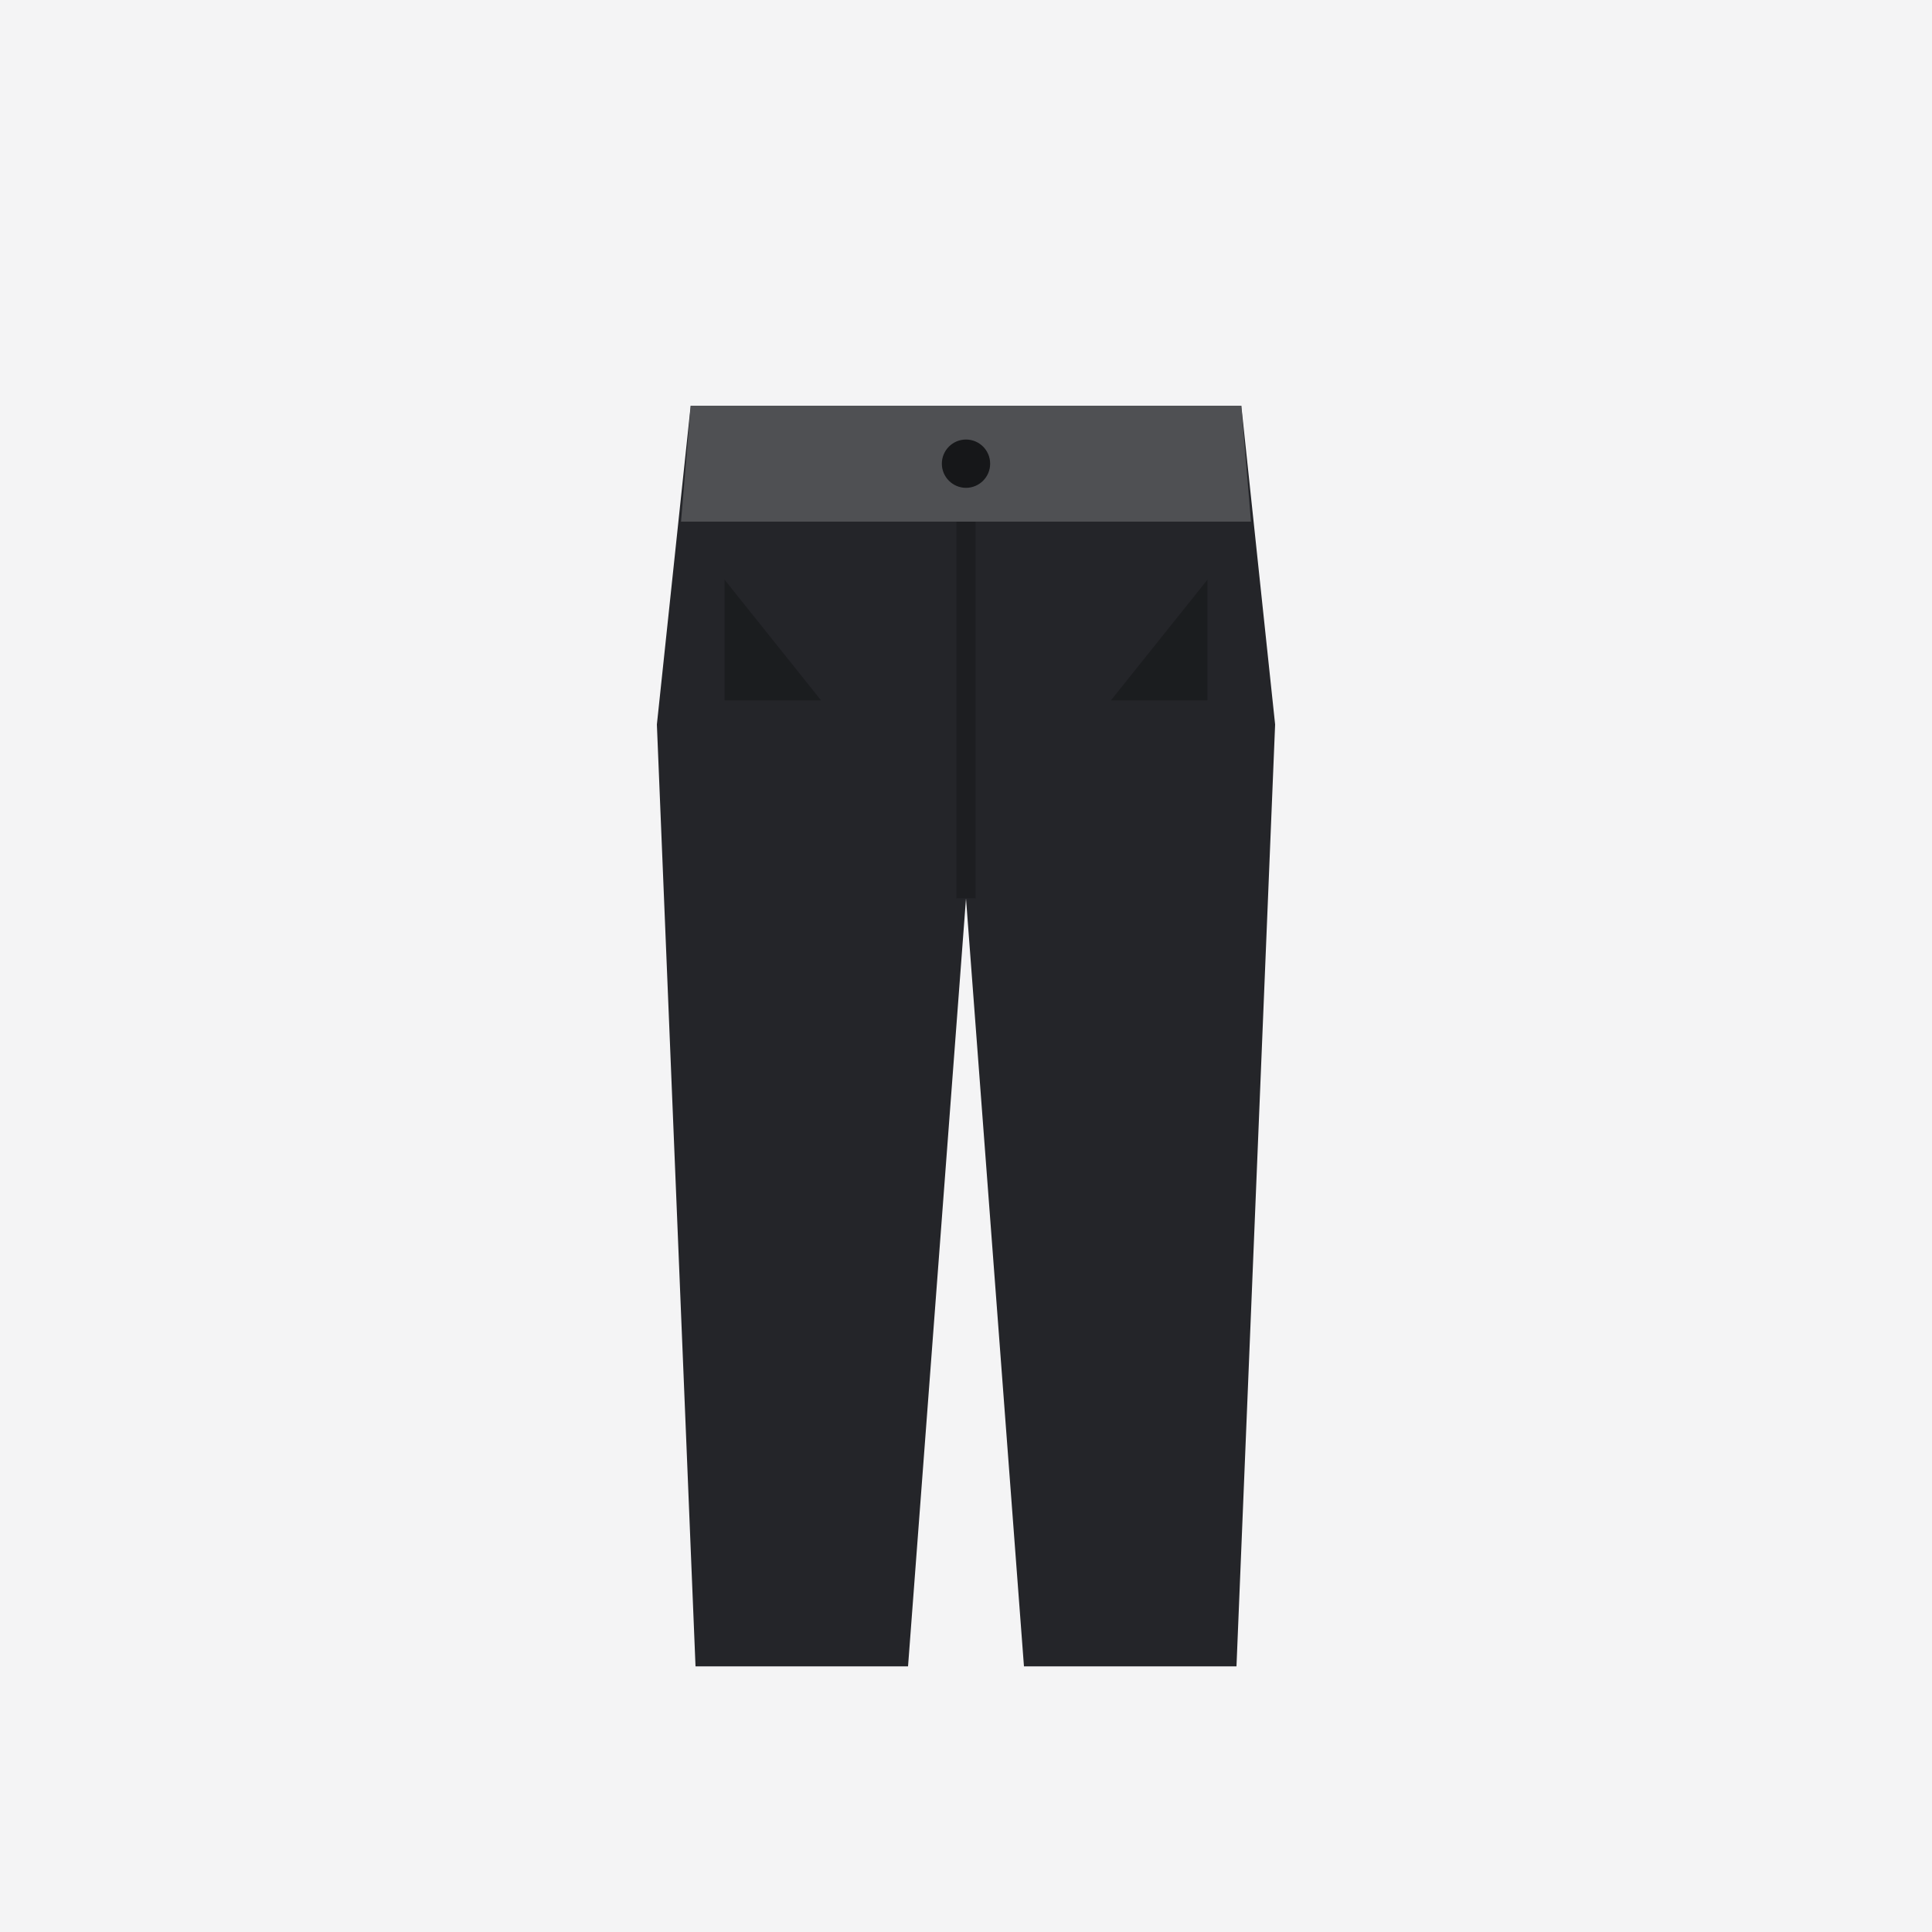
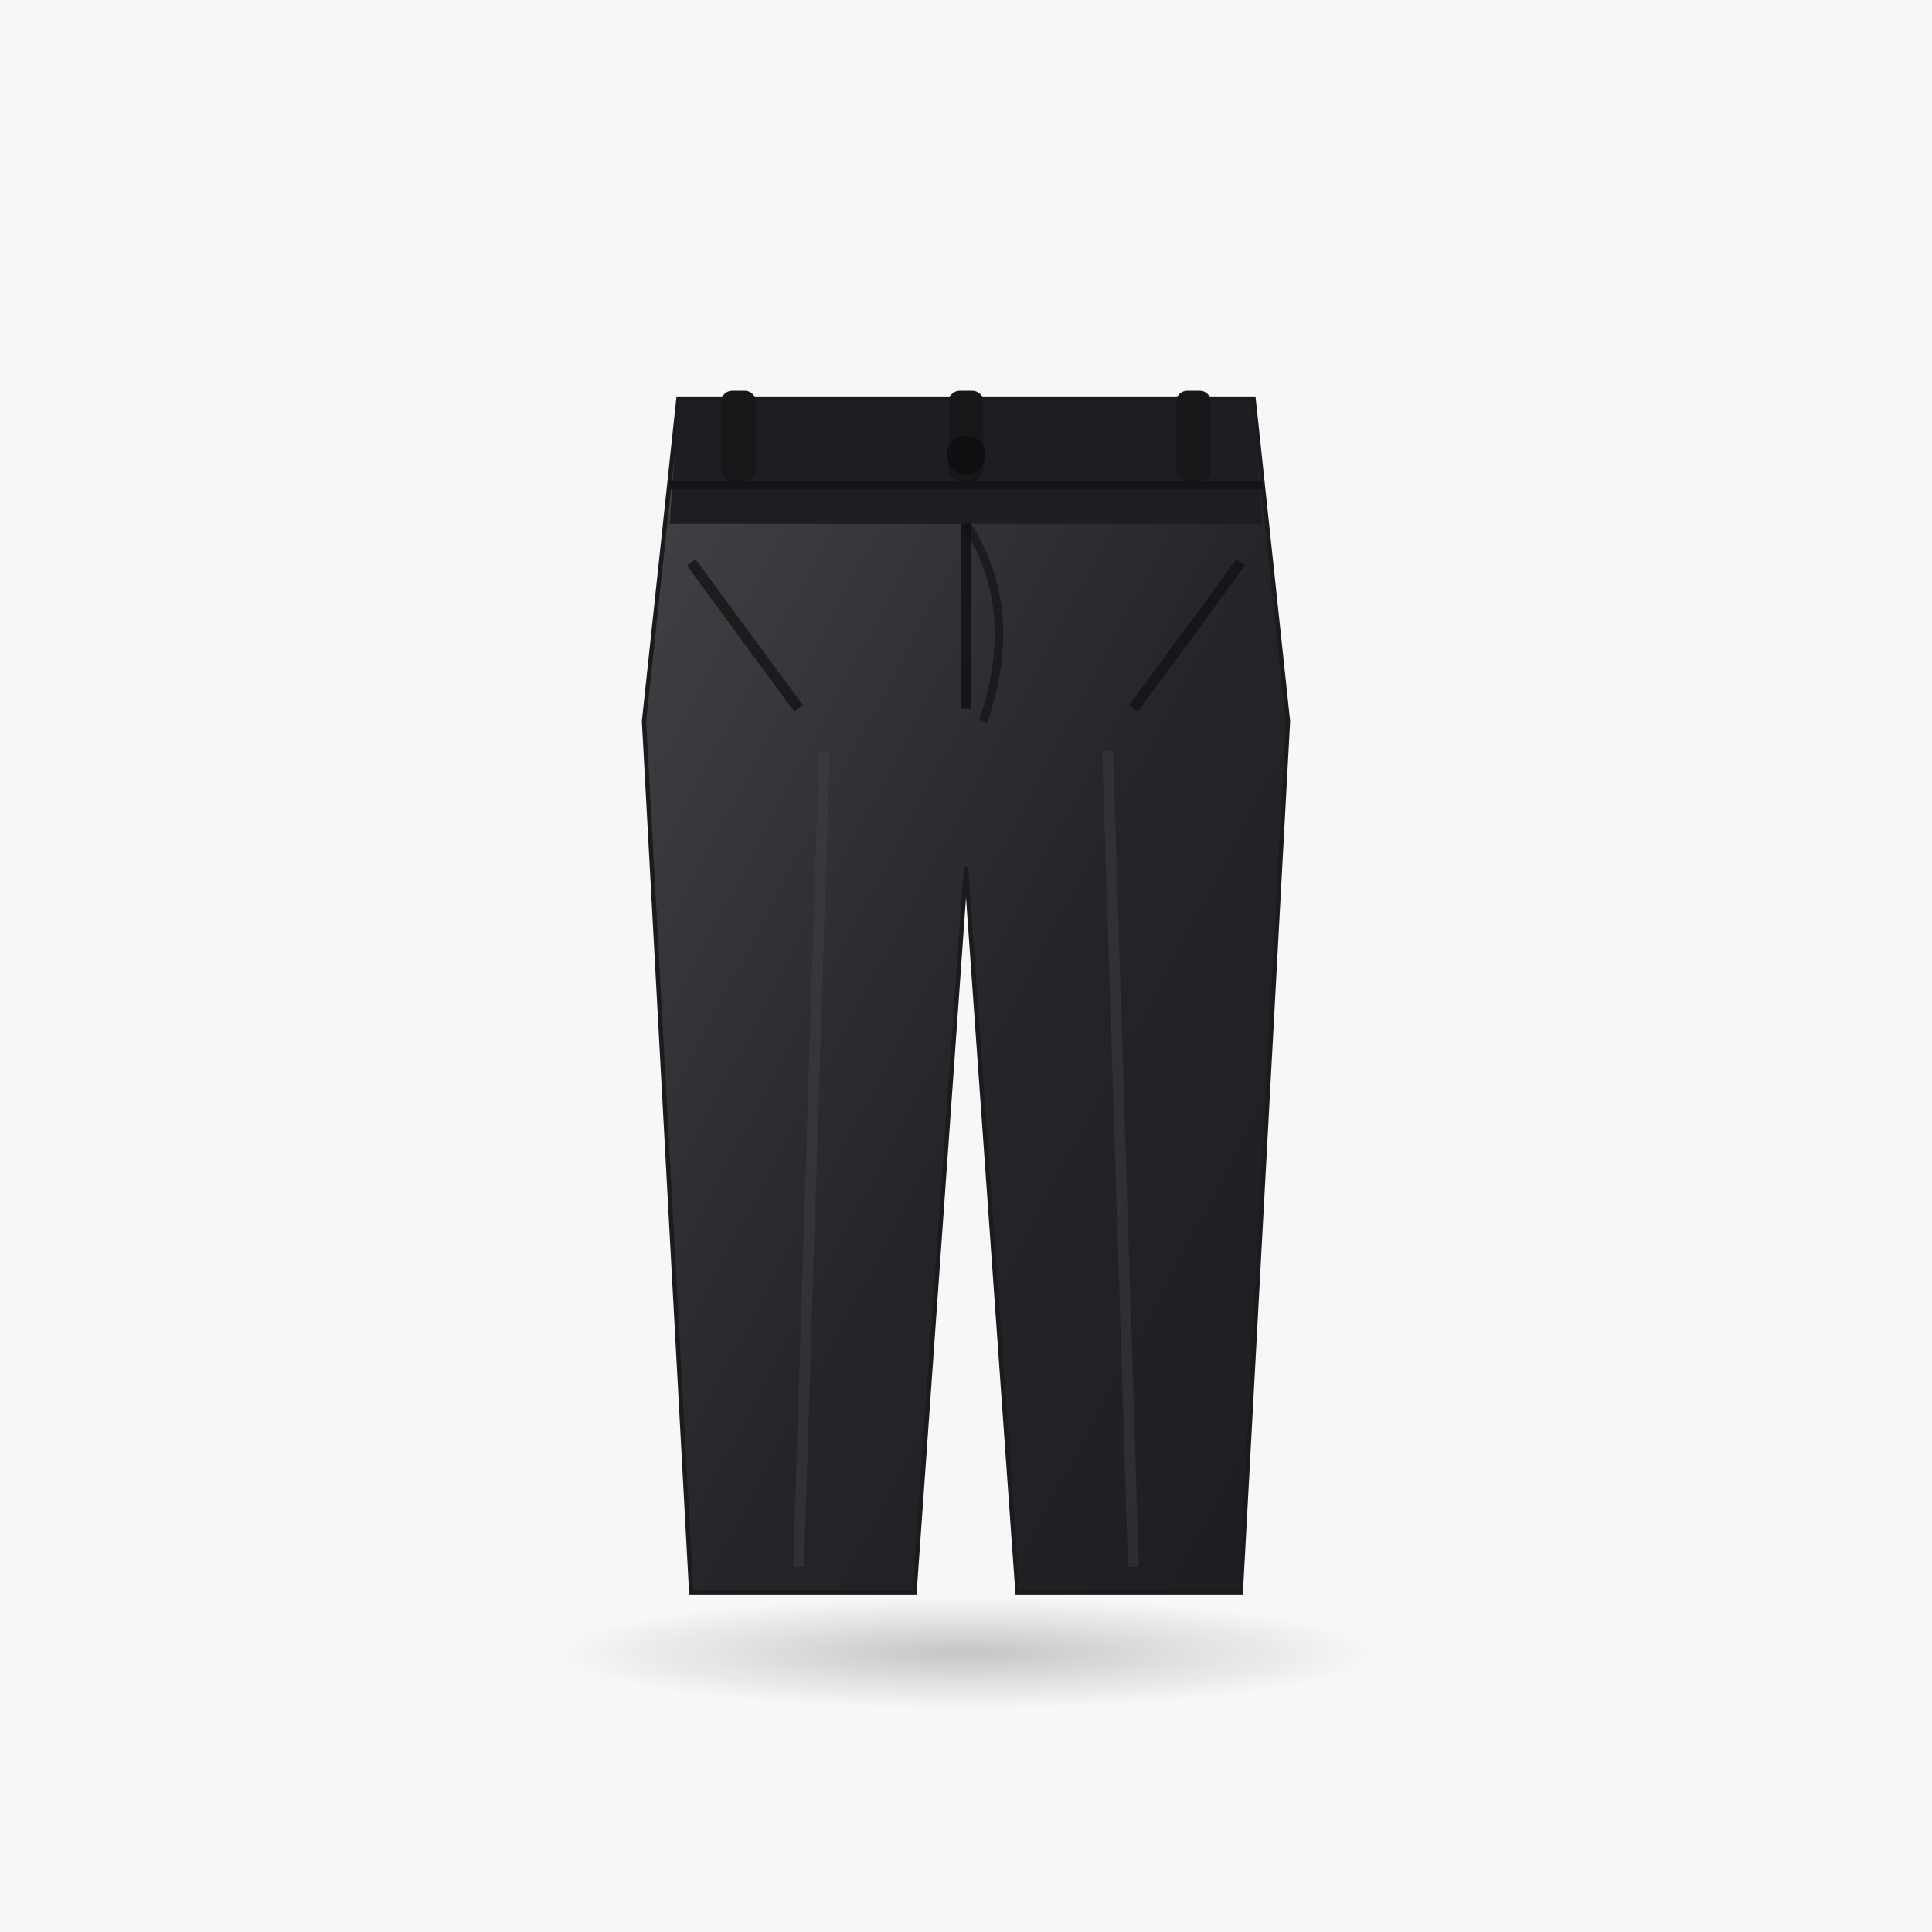
- <svg xmlns="http://www.w3.org/2000/svg" viewBox="0 0 800 800" width="800" height="800" role="img">
-   <rect width="800" height="800" fill="#f4f4f5" />
+ <svg xmlns="http://www.w3.org/2000/svg" viewBox="0 0 900 900" width="900" height="900" role="img">
+   <rect width="900" height="900" fill="#f6f7f7" />
+   <defs>
+     <linearGradient id="body" x1="0" y1="0" x2="1" y2="1">
+       <stop offset="0" stop-color="#434447" />
+       <stop offset="0.55" stop-color="#242529" />
+       <stop offset="1" stop-color="#1d1e21" />
+     </linearGradient>
+     <linearGradient id="bodyV" x1="0" y1="0" x2="0" y2="1">
+       <stop offset="0" stop-color="#434447" />
+       <stop offset="1" stop-color="#1d1e21" />
+     </linearGradient>
+     <linearGradient id="sleeve" x1="0" y1="0" x2="1" y2="0">
+       <stop offset="0" stop-color="#1d1e21" />
+       <stop offset="1" stop-color="#242529" />
+     </linearGradient>
+     <radialGradient id="cup" cx="0.36" cy="0.30" r="0.85">
+       <stop offset="0" stop-color="#434447" />
+       <stop offset="0.6" stop-color="#242529" />
+       <stop offset="1" stop-color="#161719" />
+     </radialGradient>
+     <radialGradient id="shadow" cx="0.5" cy="0.5" r="0.5">
+       <stop offset="0" stop-color="#000000" stop-opacity="0.20" />
+       <stop offset="1" stop-color="#000000" stop-opacity="0" />
+     </radialGradient>
+   </defs>
+   <ellipse cx="450" cy="770" rx="190" ry="26" fill="url(#shadow)" />
  <g>
-     <path d="M 286 168 L 514 168 L 528 300 L 512 690 L 424 690 L 400 372 L 376 690 L 288 690 L 272 300 Z" fill="#242529" />
-     <path d="M 286 168 L 514 168 L 518 216 L 282 216 Z" fill="#616265" opacity="0.7" />
-     <path d="M 400 216 L 400 372" stroke="#161719" stroke-width="8" opacity="0.5" />
-     <path d="M 300 240 L 340 290 L 300 290 Z" fill="#161719" opacity="0.6" />
-     <path d="M 500 240 L 460 290 L 500 290 Z" fill="#161719" opacity="0.6" />
-     <circle cx="400" cy="192" r="10" fill="#161719" />
+     <path d="M 316 186 L 584 186 L 600 336 L 578 742 L 474 742 L 450 404 L 426 742 L 322 742 L 300 336 Z" fill="url(#body)" stroke="#1b1b1e" stroke-width="2" />
+     <path d="M 316 186 L 584 186 L 588 244 L 312 244 Z" fill="#1d1e21" />
+     <path d="M 312 226 h 276" stroke="#0e0f10" stroke-width="4" opacity="0.7" />
+     <rect x="336" y="182" width="16" height="42" rx="5" fill="#161719" />
+     <rect x="442" y="182" width="16" height="42" rx="5" fill="#161719" />
+     <rect x="548" y="182" width="16" height="42" rx="5" fill="#161719" />
+     <path d="M 450 244 L 450 330" stroke="#0e0f10" stroke-width="5" opacity="0.8" />
+     <path d="M 450 244 q 26 40 8 92" stroke="#0e0f10" stroke-width="4" fill="none" opacity="0.6" />
+     <path d="M 322 262 L 372 330" stroke="#0e0f10" stroke-width="5" opacity="0.7" />
+     <path d="M 578 262 L 528 330" stroke="#0e0f10" stroke-width="5" opacity="0.7" />
+     <path d="M 384 350 L 372 730" stroke="#434447" stroke-width="5" opacity="0.4" />
+     <path d="M 516 350 L 528 730" stroke="#434447" stroke-width="5" opacity="0.4" />
+     <circle cx="450" cy="212" r="9" fill="#0e0f10" />
  </g>
</svg>
